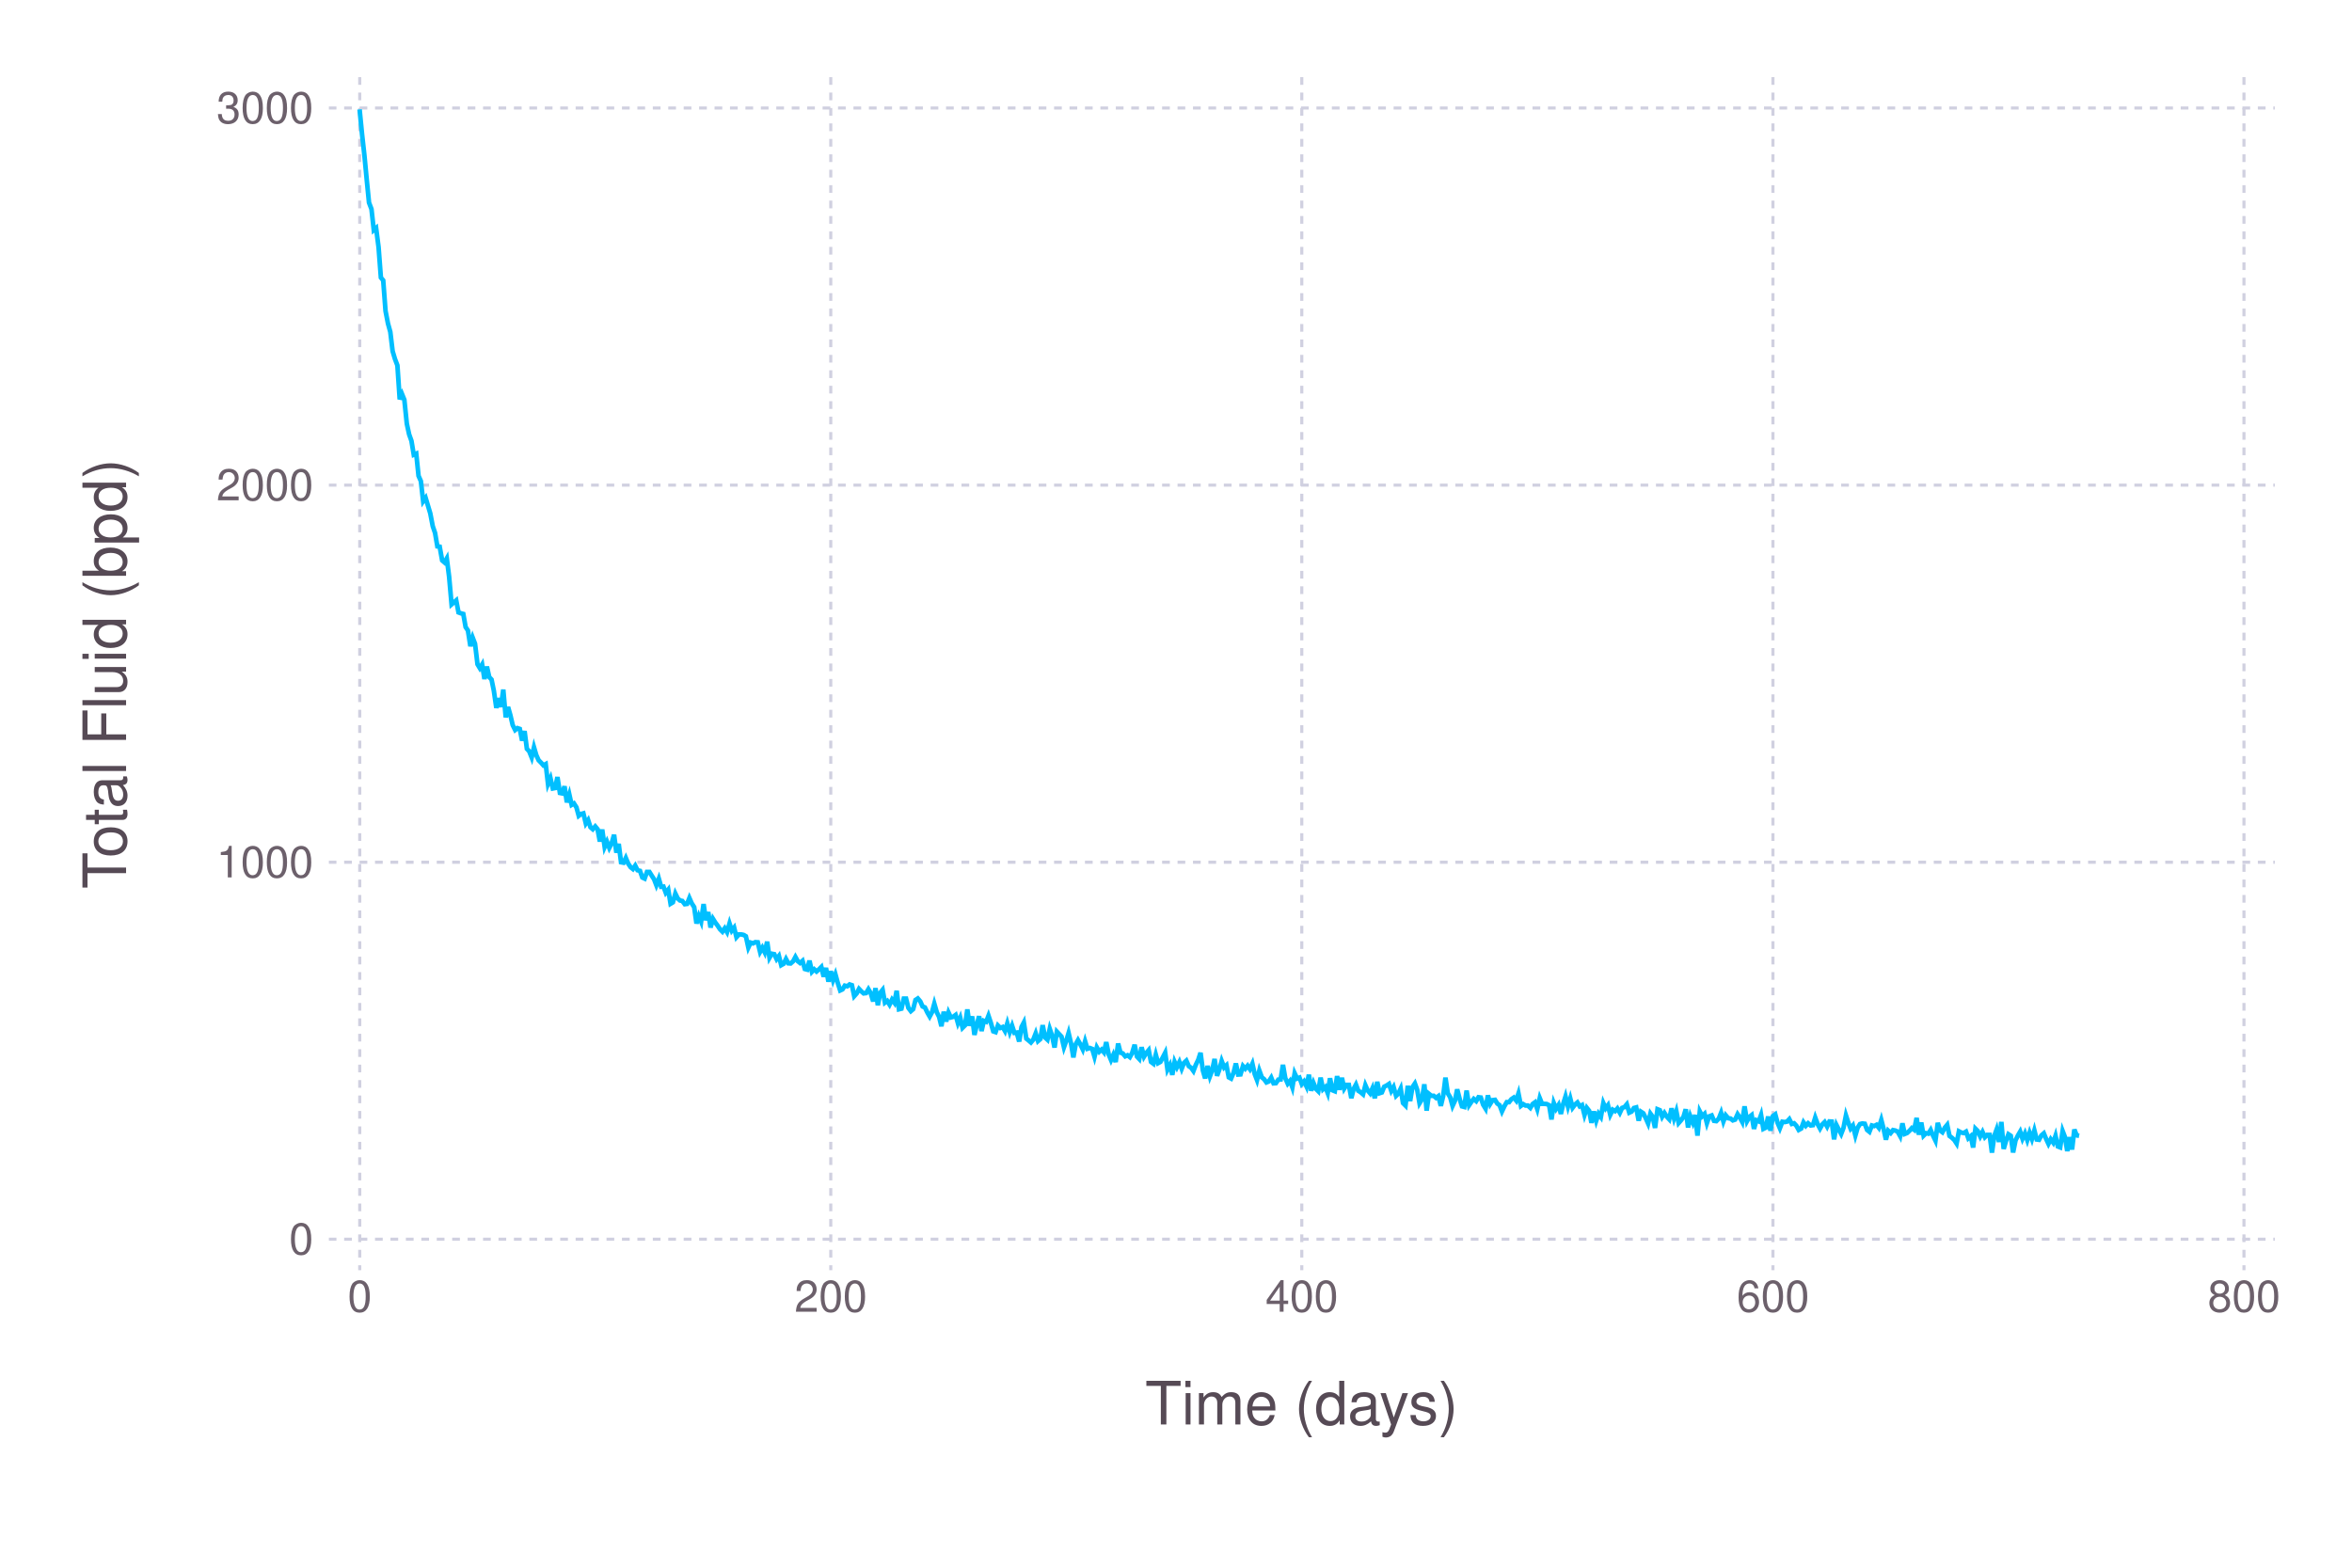
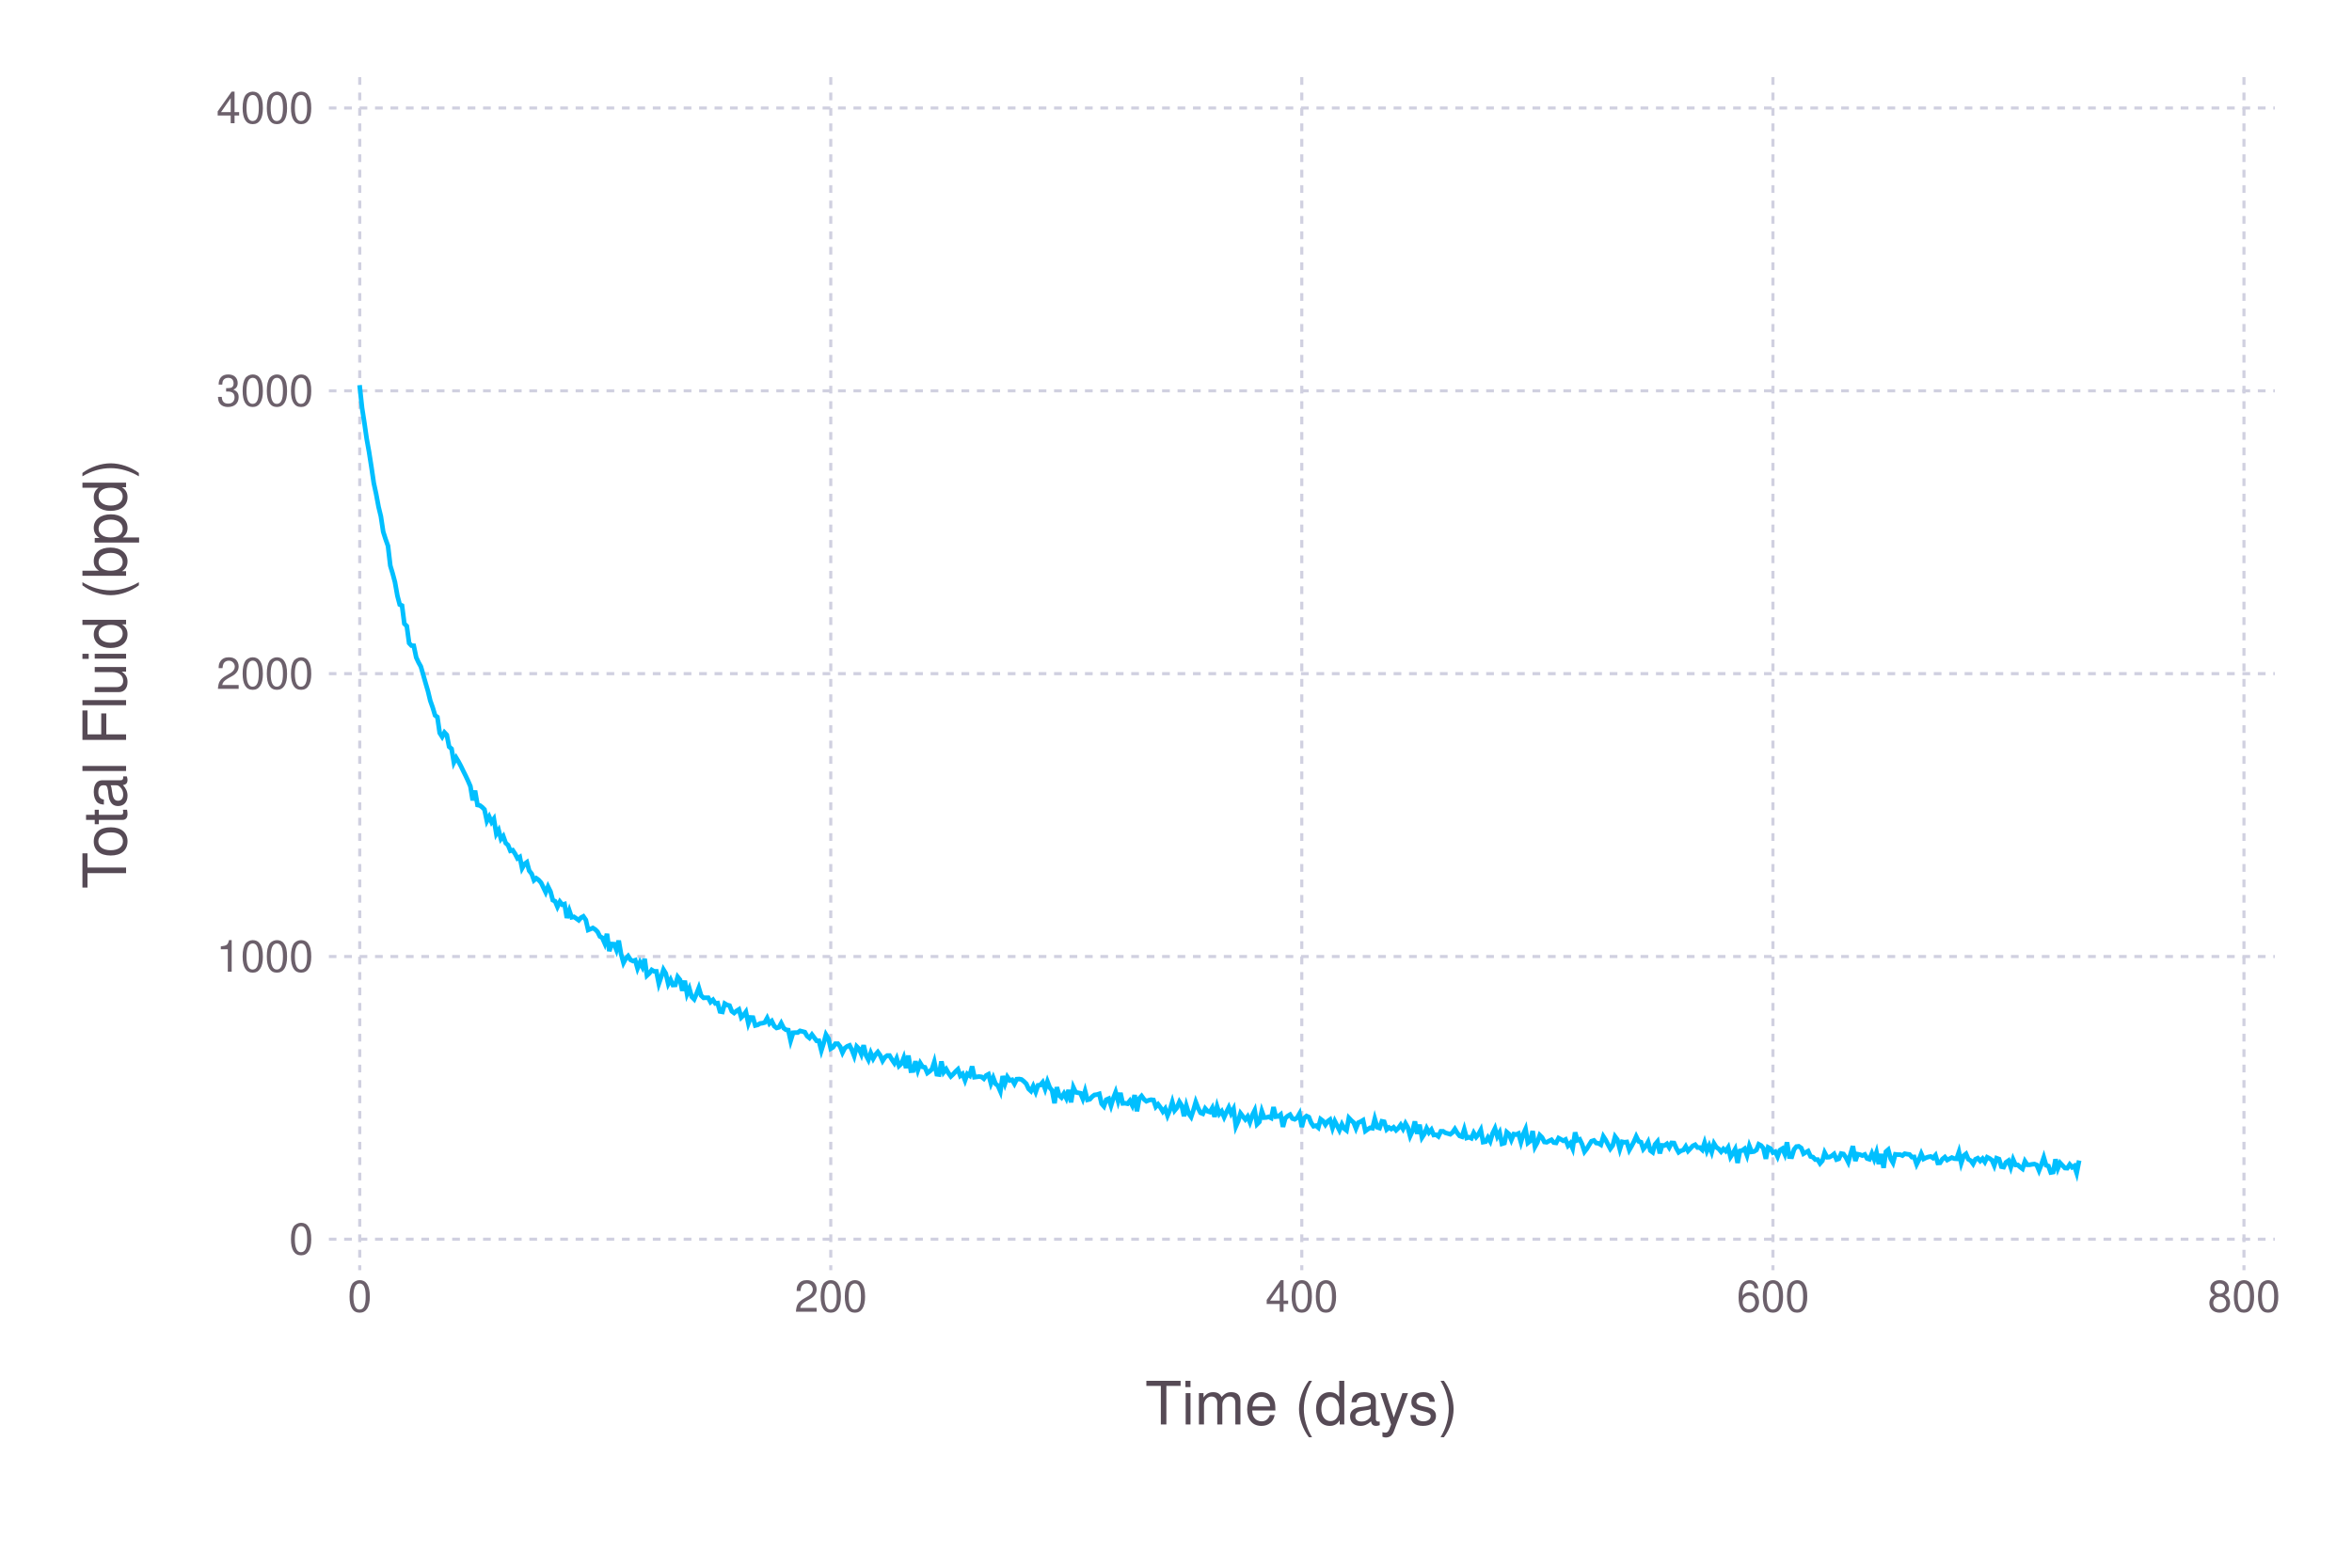
<svg xmlns="http://www.w3.org/2000/svg" version="1.2" width="152.4mm" height="101.6mm" viewBox="0 0 152.4 101.6" stroke="none" fill="#000000" stroke-width="0.3" font-size="3.88">
  <defs>
    <marker id="arrow" markerWidth="15" markerHeight="7" refX="5" refY="3.5" orient="auto" markerUnits="strokeWidth">
      <path d="M0,0 L15,3.5 L0,7 z" stroke="context-stroke" fill="context-stroke" />
    </marker>
  </defs>
-   <g class="plotroot xscalable yscalable" id="img-e797f82f-1">
-     <g font-size="3.88" font-family="'PT Sans','Helvetica Neue','Helvetica',sans-serif" fill="#564A55" stroke="#000000" stroke-opacity="0.000" id="img-e797f82f-2">
+   <g class="plotroot xscalable yscalable" id="img-271006f6-1">
+     <g font-size="3.88" font-family="'PT Sans','Helvetica Neue','Helvetica',sans-serif" fill="#564A55" stroke="#000000" stroke-opacity="0.000" id="img-271006f6-2">
      <g transform="translate(84.35,89.99)">
        <g class="primitive">
          <text text-anchor="middle" dy="0.6em">Time (days)</text>
        </g>
      </g>
    </g>
-     <g class="guide xlabels" font-size="2.82" font-family="'PT Sans Caption','Helvetica Neue','Helvetica',sans-serif" fill="#6C606B" id="img-e797f82f-3">
+     <g class="guide xlabels" font-size="2.82" font-family="'PT Sans Caption','Helvetica Neue','Helvetica',sans-serif" fill="#6C606B" id="img-271006f6-3">
      <g transform="translate(23.31,83.32)">
        <g class="primitive">
          <text text-anchor="middle" dy="0.6em">0</text>
        </g>
      </g>
      <g transform="translate(53.83,83.32)">
        <g class="primitive">
          <text text-anchor="middle" dy="0.6em">200</text>
        </g>
      </g>
      <g transform="translate(84.35,83.32)">
        <g class="primitive">
          <text text-anchor="middle" dy="0.6em">400</text>
        </g>
      </g>
      <g transform="translate(114.88,83.32)">
        <g class="primitive">
          <text text-anchor="middle" dy="0.6em">600</text>
        </g>
      </g>
      <g transform="translate(145.4,83.32)">
        <g class="primitive">
          <text text-anchor="middle" dy="0.6em">800</text>
        </g>
      </g>
    </g>
-     <g clip-path="url(#img-e797f82f-4)">
-       <g id="img-e797f82f-5">
-         <g pointer-events="visible" fill="#000000" fill-opacity="0.000" stroke="#000000" stroke-opacity="0.000" class="guide background" id="img-e797f82f-6">
-           <g transform="translate(84.35,43.66)" id="img-e797f82f-7">
+     <g clip-path="url(#img-271006f6-4)">
+       <g id="img-271006f6-5">
+         <g pointer-events="visible" fill="#000000" fill-opacity="0.000" stroke="#000000" stroke-opacity="0.000" class="guide background" id="img-271006f6-6">
+           <g transform="translate(84.35,43.66)" id="img-271006f6-7">
            <path d="M-63.05,-38.66 L 63.05 -38.66 63.05 38.66 -63.05 38.66 z" class="primitive" />
          </g>
        </g>
-         <g class="guide ygridlines xfixed" stroke-dasharray="0.5,0.5" stroke-width="0.2" stroke="#D0D0E0" id="img-e797f82f-8">
-           <g transform="translate(84.35,80.31)" id="img-e797f82f-9">
+         <g class="guide ygridlines xfixed" stroke-dasharray="0.5,0.5" stroke-width="0.2" stroke="#D0D0E0" id="img-271006f6-8">
+           <g transform="translate(84.35,80.31)" id="img-271006f6-9">
            <path fill="none" d="M-63.05,0 L 63.05 0" class="primitive" />
          </g>
-           <g transform="translate(84.35,55.88)" id="img-e797f82f-10">
+           <g transform="translate(84.35,61.99)" id="img-271006f6-10">
            <path fill="none" d="M-63.05,0 L 63.05 0" class="primitive" />
          </g>
-           <g transform="translate(84.35,31.44)" id="img-e797f82f-11">
+           <g transform="translate(84.35,43.66)" id="img-271006f6-11">
            <path fill="none" d="M-63.05,0 L 63.05 0" class="primitive" />
          </g>
-           <g transform="translate(84.35,7)" id="img-e797f82f-12">
+           <g transform="translate(84.35,25.33)" id="img-271006f6-12">
+             <path fill="none" d="M-63.05,0 L 63.05 0" class="primitive" />
+           </g>
+           <g transform="translate(84.35,7)" id="img-271006f6-13">
            <path fill="none" d="M-63.05,0 L 63.05 0" class="primitive" />
          </g>
        </g>
-         <g class="guide xgridlines yfixed" stroke-dasharray="0.5,0.5" stroke-width="0.2" stroke="#D0D0E0" id="img-e797f82f-13">
-           <g transform="translate(23.31,43.66)" id="img-e797f82f-14">
+         <g class="guide xgridlines yfixed" stroke-dasharray="0.5,0.5" stroke-width="0.2" stroke="#D0D0E0" id="img-271006f6-14">
+           <g transform="translate(23.31,43.66)" id="img-271006f6-15">
            <path fill="none" d="M0,-38.66 L 0 38.66" class="primitive" />
          </g>
-           <g transform="translate(53.83,43.66)" id="img-e797f82f-15">
+           <g transform="translate(53.83,43.66)" id="img-271006f6-16">
            <path fill="none" d="M0,-38.66 L 0 38.66" class="primitive" />
          </g>
-           <g transform="translate(84.35,43.66)" id="img-e797f82f-16">
+           <g transform="translate(84.35,43.66)" id="img-271006f6-17">
            <path fill="none" d="M0,-38.66 L 0 38.66" class="primitive" />
          </g>
-           <g transform="translate(114.88,43.66)" id="img-e797f82f-17">
+           <g transform="translate(114.88,43.66)" id="img-271006f6-18">
            <path fill="none" d="M0,-38.66 L 0 38.66" class="primitive" />
          </g>
-           <g transform="translate(145.4,43.66)" id="img-e797f82f-18">
+           <g transform="translate(145.4,43.66)" id="img-271006f6-19">
            <path fill="none" d="M0,-38.66 L 0 38.66" class="primitive" />
          </g>
        </g>
-         <g class="plotpanel" id="img-e797f82f-19">
-           <g stroke-width="0.3" fill="#000000" fill-opacity="0.000" class="geometry" id="img-e797f82f-20">
-             <g class="color_LCHab{Float32}(70.0f0,60.0f0,240.0f0)" stroke-dasharray="none" stroke="#00BFFF" id="img-e797f82f-21">
-               <g transform="translate(79.01,64.52)" id="img-e797f82f-22">
-                 <path fill="none" d="M-55.71,-57.43 L -55.55 -55.81 -55.4 -54.47 -55.25 -52.9 -55.1 -51.39 -54.94 -50.97 -54.79 -49.61 -54.64 -49.74 -54.48 -48.5 -54.33 -46.53 -54.18 -46.35 -54.03 -44.37 -53.87 -43.55 -53.72 -43.01 -53.57 -41.76 -53.42 -41.26 -53.26 -40.84 -53.11 -38.64 -52.96 -38.98 -52.81 -38.61 -52.65 -37.06 -52.5 -36.37 -52.35 -35.95 -52.2 -35.05 -52.04 -35.12 -51.89 -33.68 -51.74 -33.34 -51.59 -32.03 -51.43 -32.25 -51.28 -31.75 -51.13 -31.25 -50.97 -30.42 -50.82 -29.98 -50.67 -29.11 -50.52 -29.09 -50.36 -28.2 -50.21 -28.07 -50.06 -28.33 -49.91 -27.15 -49.75 -25.35 -49.6 -25.48 -49.45 -25.61 -49.3 -24.83 -49.14 -24.77 -48.99 -24.73 -48.84 -23.88 -48.69 -23.66 -48.53 -22.64 -48.38 -23.19 -48.23 -22.8 -48.07 -21.47 -47.92 -21.22 -47.77 -21.46 -47.62 -20.51 -47.46 -21.32 -47.31 -20.64 -47.16 -20.48 -47.01 -19.75 -46.85 -18.64 -46.7 -19.27 -46.55 -18.7 -46.4 -19.83 -46.24 -18.03 -46.09 -18.7 -45.94 -18.17 -45.79 -17.53 -45.63 -17.21 -45.48 -17.33 -45.33 -17.28 -45.18 -16.52 -45.02 -17.14 -44.87 -15.99 -44.72 -15.83 -44.56 -15.43 -44.41 -16.09 -44.26 -15.58 -44.11 -15.25 -43.95 -15.09 -43.8 -14.92 -43.65 -15 -43.5 -13.71 -43.34 -14.08 -43.19 -13.42 -43.04 -13.45 -42.89 -14.16 -42.73 -13.13 -42.58 -13.1 -42.43 -13.56 -42.28 -12.52 -42.12 -13.03 -41.97 -12.36 -41.82 -12.45 -41.66 -12.2 -41.51 -11.65 -41.36 -11.77 -41.21 -11.81 -41.05 -11.15 -40.9 -11.37 -40.75 -10.91 -40.6 -10.78 -40.44 -10.96 -40.29 -10.78 -40.14 -9.98 -39.99 -10.76 -39.83 -9.63 -39.68 -9.97 -39.53 -9.57 -39.38 -9.86 -39.22 -10.42 -39.07 -9.26 -38.92 -9.83 -38.77 -8.64 -38.61 -8.61 -38.46 -8.92 -38.31 -8.56 -38.15 -8.32 -38 -8.2 -37.85 -8.42 -37.7 -8.12 -37.54 -8.08 -37.39 -7.65 -37.24 -7.58 -37.09 -8.01 -36.93 -8.01 -36.78 -7.77 -36.63 -7.54 -36.48 -7.15 -36.32 -7.57 -36.17 -7.05 -36.02 -7.06 -35.87 -6.66 -35.71 -6.86 -35.56 -5.95 -35.41 -6.04 -35.25 -6.61 -35.1 -6.3 -34.95 -6.16 -34.8 -6.13 -34.64 -5.92 -34.49 -5.94 -34.34 -6.32 -34.19 -5.98 -34.03 -5.73 -33.88 -4.67 -33.73 -5.15 -33.58 -4.79 -33.42 -5.93 -33.27 -4.88 -33.12 -5.41 -32.97 -4.41 -32.81 -4.97 -32.66 -4.73 -32.51 -4.53 -32.36 -4.3 -32.2 -4.14 -32.05 -4.36 -31.9 -4.11 -31.74 -4.67 -31.59 -4.21 -31.44 -4.4 -31.29 -3.78 -31.13 -3.96 -30.98 -3.96 -30.83 -3.93 -30.68 -3.84 -30.52 -3.11 -30.37 -3.43 -30.22 -3.38 -30.07 -3.46 -29.91 -3.45 -29.76 -2.83 -29.61 -3.1 -29.46 -2.8 -29.3 -3.49 -29.15 -2.45 -29 -2.71 -28.84 -2.68 -28.69 -2.36 -28.54 -2.56 -28.39 -1.97 -28.23 -2.06 -28.08 -2.37 -27.93 -2.09 -27.78 -2.08 -27.62 -2.22 -27.47 -2.5 -27.32 -2.23 -27.17 -2.11 -27.01 -2.25 -26.86 -1.72 -26.71 -1.68 -26.56 -2.26 -26.4 -1.54 -26.25 -1.7 -26.1 -1.56 -25.95 -1.69 -25.79 -1.85 -25.64 -1.22 -25.49 -1.79 -25.33 -0.9 -25.18 -1.58 -25.03 -0.99 -24.88 -1.38 -24.72 -0.8 -24.57 -0.33 -24.42 -0.4 -24.27 -0.64 -24.11 -0.6 -23.96 -0.72 -23.81 -0.67 -23.66 0.04 -23.5 -0.14 -23.35 -0.43 -23.2 -0.27 -23.05 -0.14 -22.89 -0.16 -22.74 -0.41 -22.59 -0.15 -22.43 0.38 -22.28 -0.48 -22.13 0.63 -21.98 -0.17 -21.82 -0.37 -21.67 0.46 -21.52 0.35 -21.37 0.59 -21.21 0.26 -21.06 0.46 -20.91 -0.31 -20.76 0.89 -20.6 0.85 -20.45 0.2 -20.3 0.2 -20.15 0.8 -19.99 1.01 -19.84 0.88 -19.69 0.29 -19.54 0.19 -19.38 0.38 -19.23 0.71 -19.08 0.77 -18.92 1.1 -18.77 1.36 -18.62 1.08 -18.47 0.53 -18.31 1.08 -18.16 1.38 -18.01 1.99 -17.86 1.05 -17.7 1.68 -17.55 1.1 -17.4 1.42 -17.25 1.38 -17.09 1.26 -16.94 1.79 -16.79 1.44 -16.64 2.09 -16.48 1.93 -16.33 0.9 -16.18 1.96 -16.02 1.35 -15.87 2.55 -15.72 1.91 -15.57 1.34 -15.41 2.3 -15.26 1.64 -15.11 1.7 -14.96 1.31 -14.8 1.79 -14.65 2.32 -14.5 2.37 -14.35 1.94 -14.19 2.1 -14.04 2.04 -13.89 2.3 -13.74 1.8 -13.58 2.37 -13.43 1.96 -13.28 2.42 -13.13 2.4 -12.97 2.98 -12.82 2.04 -12.67 1.75 -12.51 2.79 -12.36 2.91 -12.21 3.04 -12.06 2.86 -11.9 2.45 -11.75 2.95 -11.6 2.82 -11.45 1.92 -11.29 2.72 -11.14 2.86 -10.99 2.16 -10.84 2.6 -10.68 3.37 -10.53 2.34 -10.38 2.5 -10.23 2.66 -10.07 3.35 -9.92 2.93 -9.77 2.43 -9.61 3.11 -9.46 4.01 -9.31 3.16 -9.16 2.89 -9 3.18 -8.85 3.49 -8.7 2.96 -8.55 3.45 -8.39 3.4 -8.24 3.46 -8.09 3.97 -7.94 3.36 -7.78 3.64 -7.63 3.5 -7.48 3.68 -7.33 3.02 -7.17 3.82 -7.02 4.18 -6.87 3.84 -6.72 4.31 -6.56 3.11 -6.41 3.7 -6.26 3.75 -6.1 3.94 -5.95 3.87 -5.8 3.99 -5.65 3.72 -5.49 3.19 -5.34 3.95 -5.19 4.11 -5.04 3.35 -4.88 3.96 -4.73 3.72 -4.58 3.54 -4.43 4.3 -4.27 4.42 -4.12 3.83 -3.97 4.38 -3.82 4.3 -3.66 4 -3.51 3.71 -3.36 4.8 -3.2 4.5 -3.05 5.14 -2.9 4.3 -2.75 4.64 -2.59 4.31 -2.44 4.74 -2.29 4.36 -2.14 4.22 -1.98 4.58 -1.83 4.68 -1.68 4.89 -1.53 4.5 -1.37 4.17 -1.22 3.71 -1.07 4.85 -0.92 5.37 -0.76 4.56 -0.61 5.23 -0.46 4.83 -0.31 4.11 -0.15 5.2 0 4.79 0.15 4.24 0.31 4.66 0.46 4.52 0.61 5.3 0.76 5.38 0.92 5 1.07 4.4 1.22 5.12 1.37 5.11 1.53 4.57 1.68 4.74 1.83 4.55 1.98 4.77 2.14 4.42 2.29 5.09 2.44 5.48 2.59 4.86 2.75 5.3 2.9 5.42 3.05 5.63 3.2 5.57 3.36 5.32 3.51 5.69 3.66 5.68 3.82 5.45 3.97 5.44 4.12 4.49 4.27 5.35 4.43 5.71 4.58 5.53 4.73 5.95 4.88 5.04 5.04 5.38 5.19 5.32 5.34 5.73 5.49 5.56 5.65 5.9 5.8 5.13 5.95 6.17 6.1 5.67 6.26 6.05 6.41 6.2 6.56 5.32 6.72 6.07 6.87 5.93 7.02 6.32 7.17 5.36 7.33 6.14 7.48 6.2 7.63 5.22 7.78 6.11 7.94 5.33 8.09 6.03 8.24 5.79 8.39 5.79 8.55 6.65 8.7 6.05 8.85 5.77 9 6.17 9.16 6.27 9.31 6.4 9.46 5.81 9.61 6.15 9.77 6.34 9.92 6.01 10.07 6.66 10.23 5.59 10.38 6.33 10.53 6.28 10.68 5.91 10.84 5.83 10.99 5.73 11.14 6.18 11.29 5.93 11.45 6.5 11.6 6.35 11.75 6.03 11.9 6.97 12.06 7.13 12.21 5.85 12.36 6.84 12.51 5.94 12.67 5.7 12.82 6.11 12.97 6.98 13.13 6.72 13.28 5.75 13.43 7.46 13.58 6.37 13.74 6.5 13.89 6.5 14.04 6.63 14.19 6.52 14.35 7.15 14.5 6.52 14.65 5.32 14.8 6.33 14.96 6.6 15.11 7.15 15.26 6.83 15.41 6.08 15.57 6.7 15.72 7.18 15.87 7.22 16.02 6.16 16.18 7.11 16.33 6.89 16.48 6.7 16.64 6.84 16.79 6.59 16.94 6.61 17.09 7.07 17.25 7.33 17.4 6.47 17.55 7.02 17.7 6.78 17.86 6.76 18.01 7 18.16 7.11 18.31 7.51 18.47 7.17 18.62 6.91 18.77 6.91 18.92 6.72 19.08 6.61 19.23 6.8 19.38 6.35 19.54 7.15 19.69 7.04 19.84 7.13 19.99 7.13 20.15 7.28 20.3 7.03 20.45 6.92 20.6 7.36 20.76 6.65 20.91 7.02 21.06 7.02 21.21 7.03 21.37 7.11 21.52 8.03 21.67 6.97 21.82 7.34 21.98 7.09 22.13 7.67 22.28 7.02 22.43 6.54 22.59 7.19 22.74 6.68 22.89 7.27 23.05 7.06 23.2 6.93 23.35 7.18 23.5 7.1 23.66 7.74 23.81 7.28 23.96 7.47 24.11 8.25 24.27 7.51 24.42 8.11 24.57 7.66 24.72 7.87 24.88 6.97 25.03 7.31 25.18 7.11 25.33 7.73 25.49 7.4 25.64 7.49 25.79 7.32 25.95 7.6 26.1 7.28 26.25 7.23 26.4 7.05 26.56 7.59 26.71 7.52 26.86 7.29 27.01 7.25 27.17 8.11 27.32 7.53 27.47 7.63 27.62 7.93 27.78 8.29 27.93 7.65 28.08 7.86 28.23 8.58 28.39 7.37 28.54 7.43 28.69 7.86 28.84 7.61 29 7.86 29.15 8.02 29.3 7.31 29.46 7.96 29.61 7.5 29.76 8.26 29.91 8.09 30.07 7.87 30.22 7.37 30.37 8.55 30.52 7.83 30.68 8.23 30.83 7.74 30.98 9.08 31.13 7.51 31.29 7.82 31.44 7.67 31.59 8.27 31.74 7.83 31.9 7.77 32.05 8.12 32.2 8.14 32.36 7.98 32.51 7.6 32.66 8.16 32.81 7.76 32.97 7.95 33.12 7.97 33.27 8.09 33.42 8.04 33.58 7.69 33.73 7.91 33.88 8.19 34.03 7.18 34.19 8.14 34.34 7.87 34.49 7.75 34.64 8.64 34.8 8.08 34.95 8.15 35.1 7.74 35.25 8.64 35.41 8.56 35.56 7.84 35.71 8.76 35.87 7.81 36.02 7.7 36.17 8.25 36.32 8.6 36.48 8.18 36.63 8.2 36.78 8.17 36.93 8.01 37.09 8.32 37.24 8.28 37.39 8.44 37.54 8.71 37.7 8.62 37.85 8.22 38 8.44 38.15 8.28 38.31 8.42 38.46 8.4 38.61 7.91 38.77 8.34 38.92 8.62 39.07 8.35 39.22 8.2 39.38 8.49 39.53 8.16 39.68 8.17 39.83 9.32 39.99 8.4 40.14 8.69 40.29 8.97 40.44 8.58 40.6 7.77 40.75 8.23 40.9 8.62 41.05 8.43 41.21 9.07 41.36 8.56 41.51 8.33 41.66 8.29 41.82 8.31 41.97 8.71 42.12 8.83 42.28 8.42 42.43 8.46 42.58 8.38 42.73 8.57 42.89 8.06 43.04 8.64 43.19 9.34 43.34 8.76 43.5 8.91 43.65 8.72 43.8 8.75 43.95 8.82 44.11 9.11 44.26 8.28 44.41 8.97 44.56 8.91 44.72 8.76 44.87 8.59 45.02 8.7 45.18 7.93 45.33 9.02 45.48 8.23 45.63 9.08 45.79 8.92 45.94 8.95 46.09 8.71 46.24 9.07 46.4 9.4 46.55 8.25 46.7 8.75 46.85 8.86 47.01 8.56 47.16 8.38 47.31 9.1 47.46 9.21 47.62 9.36 47.77 9.59 47.92 8.8 48.07 8.88 48.23 8.91 48.38 8.82 48.53 9.25 48.69 9.11 48.84 9.85 48.99 8.63 49.14 8.78 49.3 9.13 49.45 8.84 49.6 9.18 49.75 9.03 49.91 9.03 50.06 10.18 50.21 9.1 50.36 8.69 50.52 9.49 50.67 8.19 50.82 9.94 50.97 9.42 51.13 8.99 51.28 9.09 51.43 10.17 51.59 9.38 51.74 9.08 51.89 8.82 52.04 9.28 52.2 8.93 52.35 9.37 52.5 8.89 52.65 9.3 52.81 8.74 52.96 9.33 53.11 9.35 53.26 9.07 53.42 8.93 53.57 9.29 53.72 9.61 53.87 9.31 54.03 9.53 54.18 9.09 54.33 9.78 54.48 9.84 54.64 8.78 54.79 9.17 54.94 10.08 55.1 9.18 55.25 9.98 55.4 8.68 55.55 9.06 55.71 9.09" class="primitive" />
+         <g class="plotpanel" id="img-271006f6-20">
+           <g stroke-width="0.3" fill="#000000" fill-opacity="0.000" class="geometry" id="img-271006f6-21">
+             <g class="color_LCHab{Float32}(70.0f0,60.0f0,240.0f0)" stroke-dasharray="none" stroke="#00BFFF" id="img-271006f6-22">
+               <g transform="translate(79.01,68.49)" id="img-271006f6-23">
+                 <path fill="none" d="M-55.71,-43.53 L -55.55 -42.05 -55.4 -41.09 -55.25 -40.05 -55.1 -39.22 -54.94 -38.2 -54.79 -37.18 -54.64 -36.49 -54.48 -35.64 -54.33 -35.02 -54.18 -34.03 -54.03 -33.56 -53.87 -33.11 -53.72 -31.83 -53.57 -31.33 -53.42 -30.77 -53.26 -29.88 -53.11 -29.31 -52.96 -29.24 -52.81 -28.07 -52.65 -27.91 -52.5 -26.81 -52.35 -26.65 -52.2 -26.64 -52.04 -25.88 -51.89 -25.56 -51.74 -25.29 -51.59 -24.77 -51.43 -24.21 -51.28 -23.7 -51.13 -23.08 -50.97 -22.63 -50.82 -22.13 -50.67 -22.02 -50.52 -20.99 -50.36 -20.74 -50.21 -21.02 -50.06 -20.86 -49.91 -20.1 -49.75 -19.96 -49.6 -19.08 -49.45 -19.38 -49.3 -19.13 -49.14 -18.83 -48.99 -18.52 -48.84 -18.22 -48.69 -17.9 -48.53 -17.53 -48.38 -16.62 -48.23 -17.25 -48.07 -16.32 -47.92 -16.29 -47.77 -16.18 -47.62 -16.03 -47.46 -15.28 -47.31 -15.56 -47.16 -15.21 -47.01 -15.42 -46.85 -14.45 -46.7 -14.69 -46.55 -14.12 -46.4 -14.3 -46.24 -13.85 -46.09 -13.72 -45.94 -13.35 -45.79 -13.39 -45.63 -13.15 -45.48 -12.86 -45.33 -12.95 -45.18 -12.22 -45.02 -12.5 -44.87 -12.61 -44.72 -12.06 -44.56 -11.86 -44.41 -11.44 -44.26 -11.57 -44.11 -11.46 -43.95 -11.28 -43.8 -10.97 -43.65 -10.66 -43.5 -11.03 -43.34 -10.71 -43.19 -10.15 -43.04 -10.08 -42.89 -9.72 -42.73 -10.05 -42.58 -9.86 -42.43 -9.9 -42.28 -9 -42.12 -9.48 -41.97 -9.04 -41.82 -9.07 -41.66 -8.96 -41.51 -8.85 -41.36 -9.02 -41.21 -9.1 -41.05 -8.87 -40.9 -8.22 -40.75 -8.28 -40.6 -8.35 -40.44 -8.25 -40.29 -8.1 -40.14 -7.8 -39.99 -7.72 -39.83 -7.36 -39.68 -7.97 -39.53 -6.85 -39.38 -7.31 -39.22 -7.3 -39.07 -6.93 -38.92 -7.53 -38.77 -6.67 -38.61 -6.09 -38.46 -6.37 -38.31 -6.53 -38.15 -6.28 -38 -6.21 -37.85 -6.26 -37.7 -5.73 -37.54 -6.12 -37.39 -5.83 -37.24 -6.35 -37.09 -5.27 -36.93 -5.42 -36.78 -5.63 -36.63 -5.54 -36.48 -5.54 -36.32 -4.74 -36.17 -5.18 -36.02 -5.65 -35.87 -5.4 -35.71 -4.72 -35.56 -5 -35.41 -4.65 -35.25 -4.66 -35.1 -5.18 -34.95 -4.99 -34.8 -4.28 -34.64 -4.93 -34.49 -4.07 -34.34 -4.42 -34.19 -3.89 -34.03 -3.73 -33.88 -4.08 -33.73 -4.47 -33.58 -3.97 -33.42 -3.82 -33.27 -3.83 -33.12 -3.83 -32.97 -3.55 -32.81 -3.69 -32.66 -3.46 -32.51 -3.48 -32.36 -2.94 -32.2 -2.91 -32.05 -3.45 -31.9 -3.36 -31.74 -3.32 -31.59 -2.95 -31.44 -2.84 -31.29 -2.97 -31.13 -3.07 -30.98 -2.55 -30.83 -2.7 -30.68 -2.91 -30.52 -2.16 -30.37 -2.55 -30.22 -2.54 -30.07 -2.03 -29.91 -2.07 -29.76 -2.16 -29.61 -2.18 -29.46 -2.22 -29.3 -2.51 -29.15 -2.16 -29 -2.31 -28.84 -1.99 -28.69 -1.87 -28.54 -1.91 -28.39 -2.18 -28.23 -1.86 -28.08 -1.75 -27.93 -1.73 -27.78 -1.04 -27.62 -1.56 -27.47 -1.57 -27.32 -1.57 -27.17 -1.68 -27.01 -1.64 -26.86 -1.6 -26.71 -1.34 -26.56 -1.22 -26.4 -1.44 -26.25 -1.24 -26.1 -1.04 -25.95 -1.04 -25.79 -0.41 -25.64 -0.89 -25.49 -1.44 -25.33 -1.18 -25.18 -0.53 -25.03 -0.62 -24.88 -0.85 -24.72 -0.85 -24.57 -0.66 -24.42 -0.27 -24.27 -0.56 -24.11 -0.68 -23.96 -0.74 -23.81 -0.44 -23.66 -0.05 -23.5 -0.67 -23.35 -0.52 -23.2 -0.17 -23.05 -0.75 -22.89 -0.08 -22.74 0.2 -22.59 -0.25 -22.43 0.12 -22.28 -0.14 -22.13 -0.31 -21.98 -0.1 -21.82 0.26 -21.67 0.03 -21.52 -0.08 -21.37 -0.08 -21.21 0.19 -21.06 0.41 -20.91 0.1 -20.76 0.59 -20.6 0.44 -20.45 0.06 -20.3 0.73 -20.15 -0.08 -19.99 0.9 -19.84 0.89 -19.69 0.29 -19.54 0.87 -19.38 0.41 -19.23 0.65 -19.08 0.68 -18.92 1.05 -18.77 0.94 -18.62 0.8 -18.47 0.33 -18.31 1.13 -18.16 1.15 -18.01 0.3 -17.86 1 -17.7 0.8 -17.55 1.06 -17.4 1.27 -17.25 1.13 -17.09 0.95 -16.94 0.81 -16.79 1.23 -16.64 1.11 -16.48 1.53 -16.33 1.11 -16.18 1.22 -16.02 0.62 -15.87 1.32 -15.72 1.3 -15.57 1.28 -15.41 1.3 -15.26 1.42 -15.11 1.21 -14.96 1.13 -14.8 1.73 -14.65 1.36 -14.5 1.75 -14.35 1.87 -14.19 2.24 -14.04 1.25 -13.89 1.74 -13.74 1.3 -13.58 1.53 -13.43 1.49 -13.28 1.75 -13.13 1.45 -12.97 1.44 -12.82 1.47 -12.67 1.59 -12.51 1.75 -12.36 2.08 -12.21 2.22 -12.06 1.9 -11.9 2.28 -11.75 1.85 -11.6 1.83 -11.45 1.65 -11.29 2.09 -11.14 1.6 -10.99 1.99 -10.84 2.18 -10.68 3.01 -10.53 1.97 -10.38 2.5 -10.23 2.64 -10.07 2.38 -9.92 2.68 -9.77 2.15 -9.61 2.95 -9.46 1.98 -9.31 2.3 -9.16 2.33 -9 2.36 -8.85 2.72 -8.7 2.22 -8.55 2.79 -8.39 2.75 -8.24 2.58 -8.09 2.47 -7.94 2.45 -7.78 2.4 -7.63 3.04 -7.48 3.21 -7.33 2.78 -7.17 2.71 -7.02 3.17 -6.87 2.68 -6.72 2.29 -6.56 2.87 -6.41 2.34 -6.26 3.02 -6.1 3.01 -5.95 3.04 -5.8 2.85 -5.65 3.14 -5.49 2.48 -5.34 3.53 -5.19 2.7 -5.04 2.54 -4.88 2.76 -4.73 2.88 -4.58 2.82 -4.43 2.78 -4.27 2.8 -4.12 3.24 -3.97 3.08 -3.82 3.28 -3.66 3.55 -3.51 3.36 -3.36 3.81 -3.2 3.43 -3.05 2.93 -2.9 3.48 -2.75 3.3 -2.59 2.92 -2.44 3.16 -2.29 3.85 -2.14 3.17 -1.98 3.69 -1.83 3.9 -1.68 3.45 -1.53 2.93 -1.37 3.34 -1.22 3.63 -1.07 3.69 -0.92 3.35 -0.76 3.53 -0.61 3.58 -0.46 3.32 -0.31 3.89 -0.15 3.22 0 3.7 0.15 3.53 0.31 3.91 0.46 3.58 0.61 3.28 0.76 3.67 0.92 3.38 1.07 4.51 1.22 4.17 1.37 3.66 1.53 3.87 1.68 4.06 1.83 3.87 1.98 4.24 2.14 3.77 2.29 3.47 2.44 4.37 2.59 4.22 2.75 3.52 2.9 3.94 3.05 3.93 3.2 3.89 3.36 3.97 3.51 3.26 3.66 3.88 3.82 3.86 3.97 3.74 4.12 4.54 4.27 3.98 4.43 3.84 4.58 3.75 4.73 4 4.88 4.05 5.04 3.95 5.19 3.69 5.34 4.55 5.49 3.98 5.65 3.84 5.8 3.91 5.95 4.28 6.1 4.5 6.26 4.46 6.41 4.59 6.56 4.04 6.72 4.16 6.87 4.4 7.02 4.18 7.17 4.07 7.33 4.62 7.48 4.17 7.63 4.46 7.78 4.76 7.94 4.37 8.09 4.65 8.24 4.77 8.39 3.96 8.55 4.13 8.7 4.26 8.85 4.64 9 4.27 9.16 4.2 9.31 4.11 9.46 4.81 9.61 4.7 9.77 4.6 9.92 4.63 10.07 4.02 10.23 4.57 10.38 4.62 10.53 4.18 10.68 4.21 10.84 4.71 10.99 4.58 11.14 4.68 11.29 4.57 11.45 4.76 11.6 4.62 11.75 4.41 11.9 4.67 12.06 4.32 12.21 4.58 12.36 5.14 12.51 4.81 12.67 4.19 12.82 4.99 12.97 4.4 13.13 5.23 13.28 5 13.43 4.63 13.58 4.91 13.74 4.72 13.89 5.07 14.04 5.05 14.19 5.16 14.35 4.83 14.5 4.83 14.65 4.93 14.8 4.97 14.96 5.02 15.11 4.9 15.26 4.68 15.41 4.93 15.57 5.13 15.72 5.18 15.87 4.7 16.02 5.26 16.18 5.21 16.33 5.28 16.48 4.93 16.64 5.2 16.79 5.02 16.94 4.74 17.09 5.53 17.25 5.5 17.4 5.23 17.55 5.48 17.7 4.97 17.86 4.64 18.01 5.16 18.16 4.9 18.31 5.64 18.47 5.59 18.62 4.88 18.77 5.01 18.92 5.39 19.08 5.01 19.23 5.04 19.38 4.97 19.54 5.53 19.69 5.01 19.84 4.68 19.99 5.58 20.15 5.45 20.3 4.81 20.45 5.83 20.6 5.56 20.76 5.08 20.91 5.23 21.06 5.52 21.21 5.54 21.37 5.45 21.52 5.38 21.67 5.56 21.82 5.58 21.98 5.27 22.13 5.35 22.28 5.44 22.43 5.36 22.59 5.76 22.74 5.6 22.89 5.94 23.05 4.9 23.2 5.41 23.35 5.35 23.5 5.66 23.66 6.15 23.81 5.96 23.96 5.71 24.11 5.47 24.27 5.42 24.42 5.59 24.57 5.61 24.72 5.7 24.88 5.16 25.03 5.39 25.18 5.68 25.33 5.96 25.49 5.74 25.64 5.17 25.79 5.37 25.95 5.99 26.1 5.51 26.25 5.54 26.4 5.52 26.56 6.04 26.71 5.78 26.86 5.5 27.01 5.16 27.17 5.48 27.32 5.53 27.47 5.98 27.62 5.8 27.78 5.52 27.93 6.08 28.08 6.19 28.23 5.68 28.39 5.49 28.54 6.26 28.69 5.74 28.84 5.75 29 5.64 29.15 5.88 29.3 5.58 29.46 5.59 29.61 5.93 29.76 6.19 29.91 6.09 30.07 6.04 30.22 5.81 30.37 6.1 30.52 5.94 30.68 5.77 30.83 5.7 30.98 5.88 31.13 5.88 31.29 6.03 31.44 5.57 31.59 6.1 31.74 5.76 31.9 6.18 32.05 5.62 32.2 5.86 32.36 5.97 32.51 6.15 32.66 5.97 32.81 6.11 32.97 5.87 33.12 6.49 33.27 6.26 33.42 5.99 33.58 6.88 33.73 6.1 33.88 6.07 34.03 5.96 34.19 6.39 34.34 5.78 34.49 6.16 34.64 6.14 34.8 6.04 34.95 5.67 35.1 5.75 35.25 5.93 35.41 6.61 35.56 5.87 35.71 5.95 35.87 6.21 36.02 6.15 36.17 6.47 36.32 6.05 36.48 5.95 36.63 6.29 36.78 5.54 36.93 6.47 37.09 6.48 37.24 6 37.39 5.82 37.54 5.8 37.7 5.91 37.85 6.28 38 6.19 38.15 6.11 38.31 6.46 38.46 6.5 38.61 6.66 38.77 6.66 38.92 6.91 39.07 6.74 39.22 6.21 39.38 6.51 39.53 6.5 39.68 6.42 39.83 6.3 39.99 6.66 40.14 6.61 40.29 6.27 40.44 6.3 40.6 6.53 40.75 6.83 40.9 6.3 41.05 5.79 41.21 6.75 41.36 6.31 41.51 6.34 41.66 6.4 41.82 6.33 41.97 6.59 42.12 6.64 42.28 6.26 42.43 6.64 42.58 6.19 42.73 6.95 42.89 6.3 43.04 7.2 43.19 6.15 43.34 6.02 43.5 6.61 43.65 6.87 43.8 6.32 43.95 6.34 44.11 6.34 44.26 6.4 44.41 6.28 44.56 6.31 44.72 6.33 44.87 6.5 45.02 6.49 45.18 6.97 45.33 6.67 45.48 6.28 45.63 6.62 45.79 6.54 45.94 6.49 46.09 6.46 46.24 6.56 46.4 6.38 46.55 6.88 46.7 6.87 46.85 6.63 47.01 6.5 47.16 6.69 47.31 6.61 47.46 6.53 47.62 6.6 47.77 6.61 47.92 6.17 48.07 6.89 48.23 6.41 48.38 6.29 48.53 6.64 48.69 6.73 48.84 6.94 48.99 6.64 49.14 6.57 49.3 6.75 49.45 6.6 49.6 6.82 49.75 6.51 49.91 6.59 50.06 6.7 50.21 7.05 50.36 6.57 50.52 6.63 50.67 7.12 50.82 7.15 50.97 6.84 51.13 6.73 51.28 7.16 51.43 6.65 51.59 7.01 51.74 7.01 51.89 7.15 52.04 7.26 52.2 6.77 52.35 7 52.5 7 52.65 6.97 52.81 6.95 52.96 7.01 53.11 7.37 53.26 6.99 53.42 6.52 53.57 7.03 53.72 7.08 53.87 7.5 54.03 7.47 54.18 6.64 54.33 7.24 54.48 6.88 54.64 7.05 54.79 7.21 54.94 7.22 55.1 6.98 55.25 7.16 55.4 7.07 55.55 7.53 55.71 6.72" class="primitive" />
              </g>
            </g>
          </g>
        </g>
      </g>
    </g>
-     <g class="guide ylabels" font-size="2.82" font-family="'PT Sans Caption','Helvetica Neue','Helvetica',sans-serif" fill="#6C606B" id="img-e797f82f-23">
-       <g transform="translate(20.3,80.31)" id="img-e797f82f-24">
+     <g class="guide ylabels" font-size="2.82" font-family="'PT Sans Caption','Helvetica Neue','Helvetica',sans-serif" fill="#6C606B" id="img-271006f6-24">
+       <g transform="translate(20.3,80.31)" id="img-271006f6-25">
        <g class="primitive">
          <text text-anchor="end" dy="0.35em">0</text>
        </g>
      </g>
-       <g transform="translate(20.3,55.88)" id="img-e797f82f-25">
+       <g transform="translate(20.3,61.99)" id="img-271006f6-26">
        <g class="primitive">
          <text text-anchor="end" dy="0.35em">1000</text>
        </g>
      </g>
-       <g transform="translate(20.3,31.44)" id="img-e797f82f-26">
+       <g transform="translate(20.3,43.66)" id="img-271006f6-27">
        <g class="primitive">
          <text text-anchor="end" dy="0.35em">2000</text>
        </g>
      </g>
-       <g transform="translate(20.3,7)" id="img-e797f82f-27">
+       <g transform="translate(20.3,25.33)" id="img-271006f6-28">
        <g class="primitive">
          <text text-anchor="end" dy="0.35em">3000</text>
        </g>
      </g>
+       <g transform="translate(20.3,7)" id="img-271006f6-29">
+         <g class="primitive">
+           <text text-anchor="end" dy="0.35em">4000</text>
+         </g>
+       </g>
    </g>
-     <g font-size="3.88" font-family="'PT Sans','Helvetica Neue','Helvetica',sans-serif" fill="#564A55" stroke="#000000" stroke-opacity="0.000" id="img-e797f82f-28">
-       <g transform="translate(8.81,41.66)" id="img-e797f82f-29">
+     <g font-size="3.88" font-family="'PT Sans','Helvetica Neue','Helvetica',sans-serif" fill="#564A55" stroke="#000000" stroke-opacity="0.000" id="img-271006f6-30">
+       <g transform="translate(8.81,41.66)" id="img-271006f6-31">
        <g class="primitive">
          <text text-anchor="middle" dy="0.35em" transform="rotate(-90,0, 2)">Total Fluid (bpd)</text>
        </g>
      </g>
    </g>
  </g>
  <defs>
-     <clipPath id="img-e797f82f-4">
+     <clipPath id="img-271006f6-4">
      <path d="M21.31,5 L 147.4 5 147.4 82.32 21.31 82.32" />
    </clipPath>
  </defs>
</svg>
